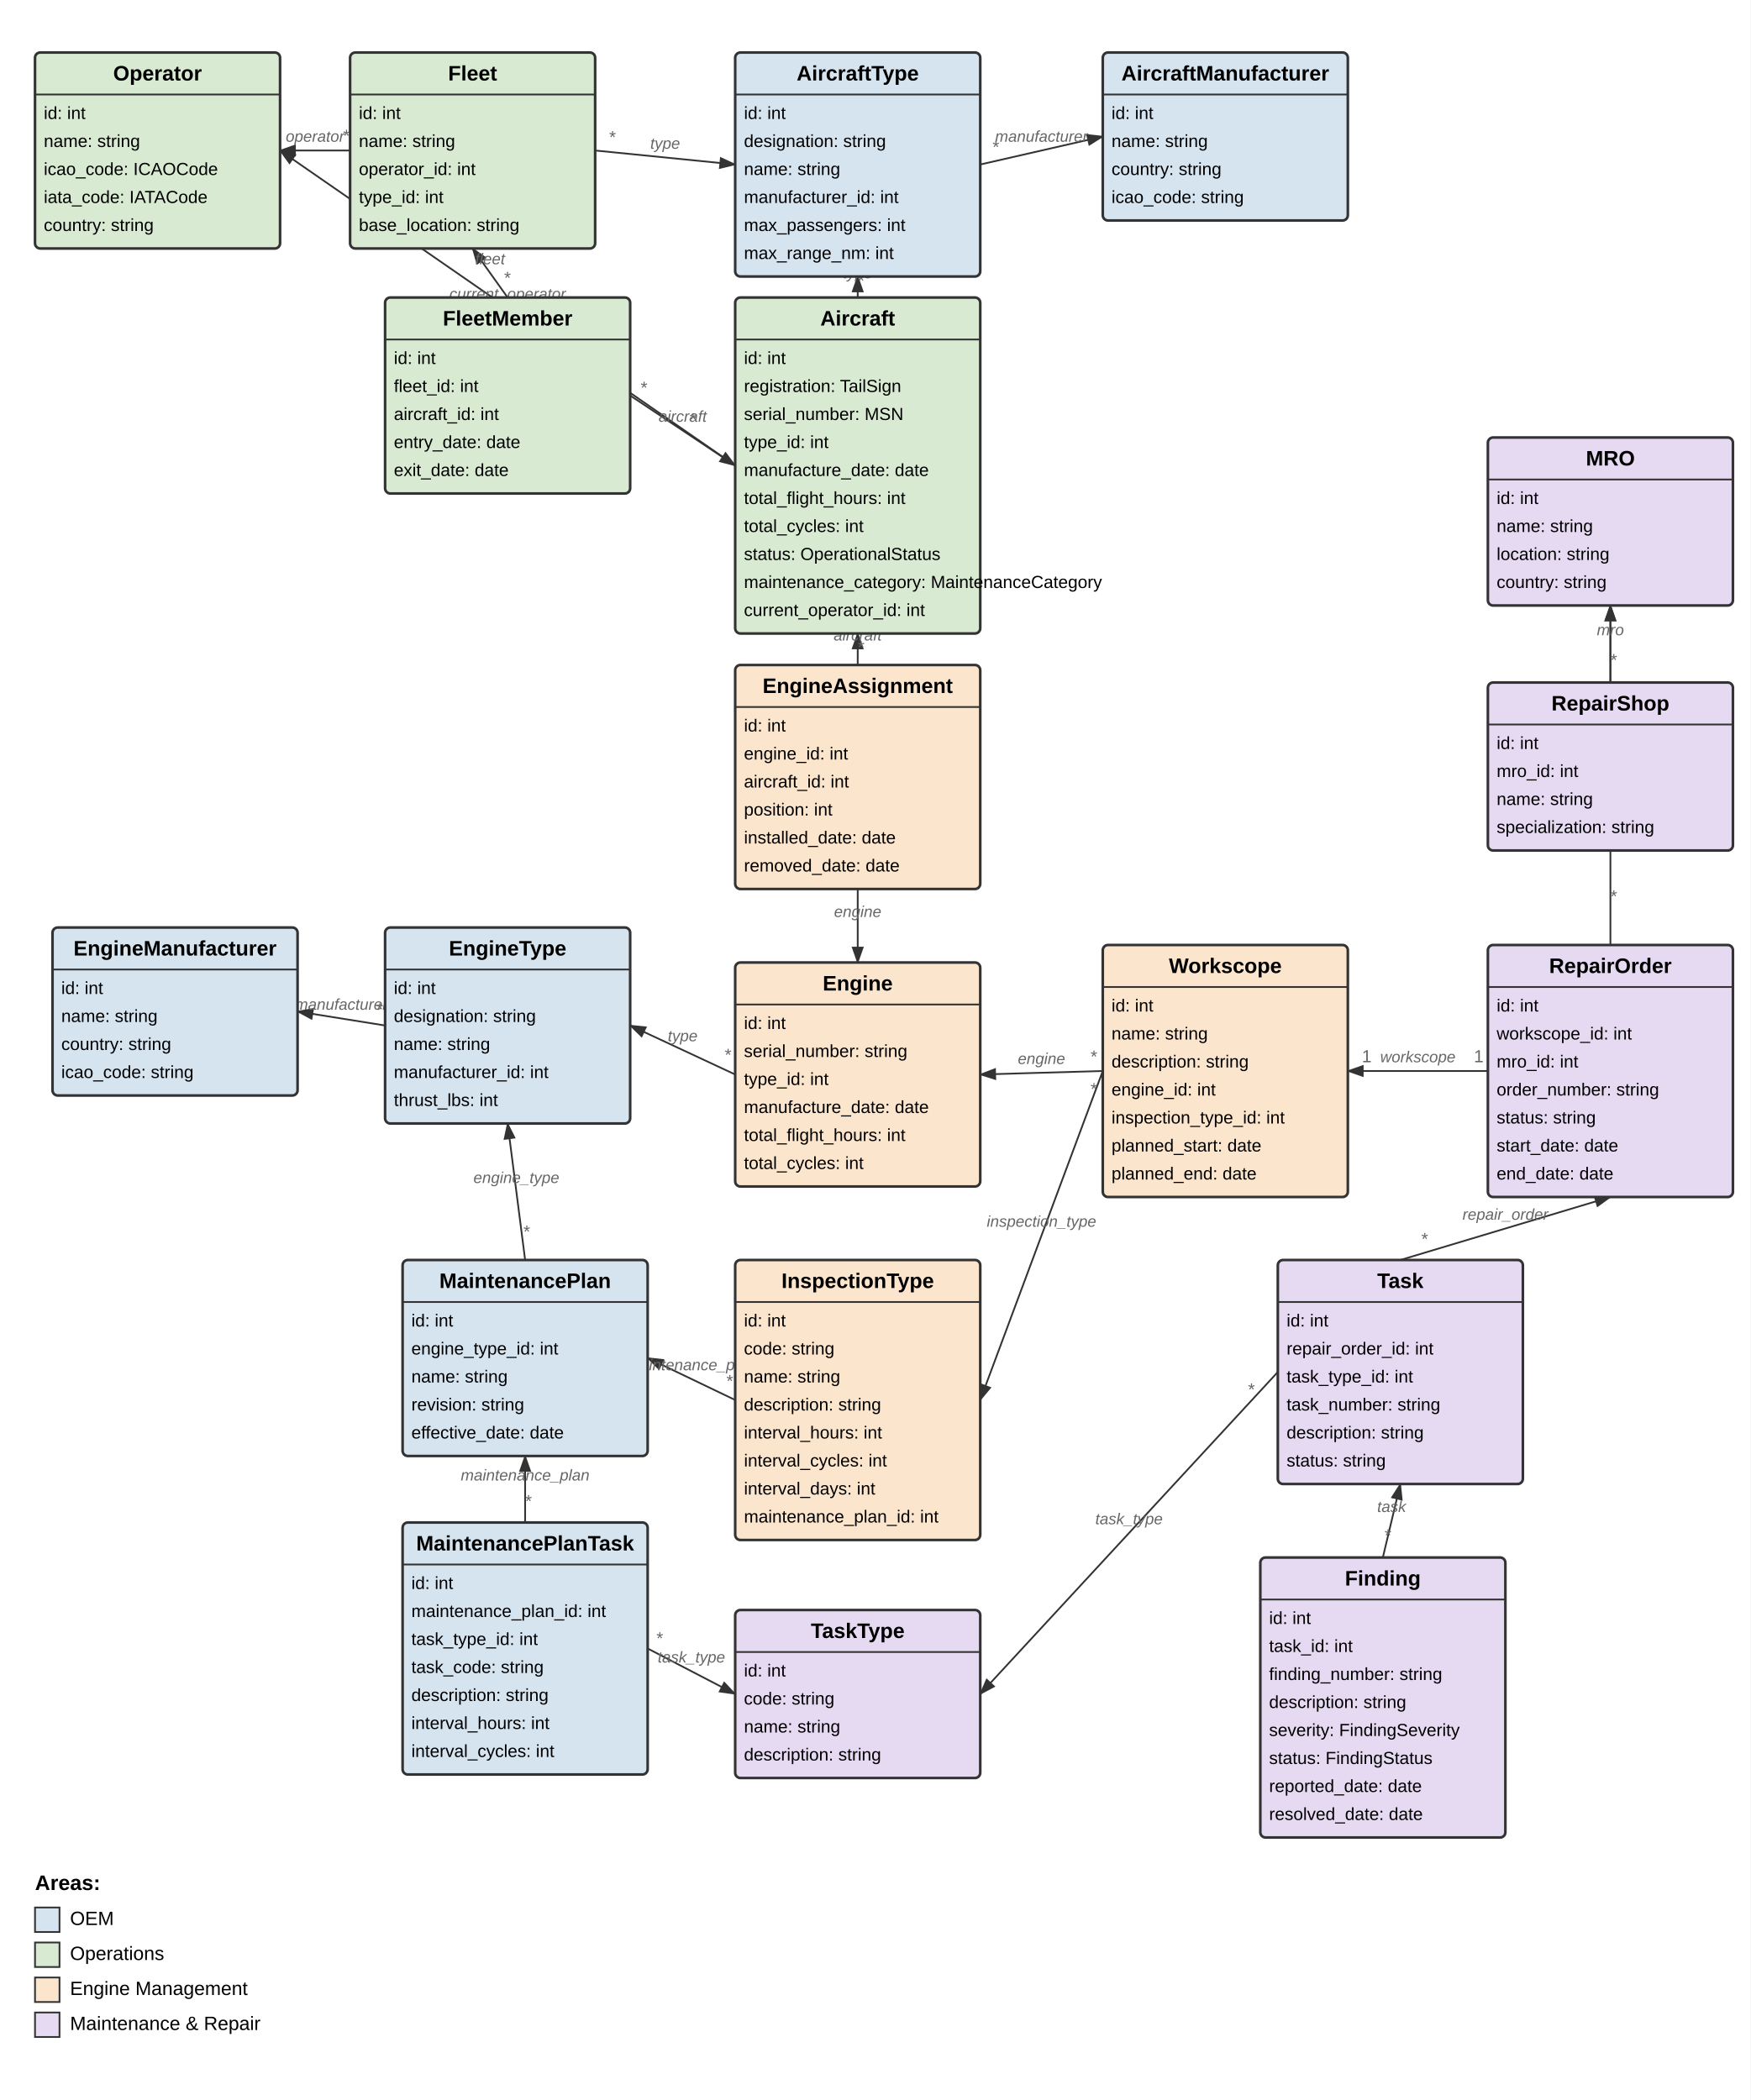
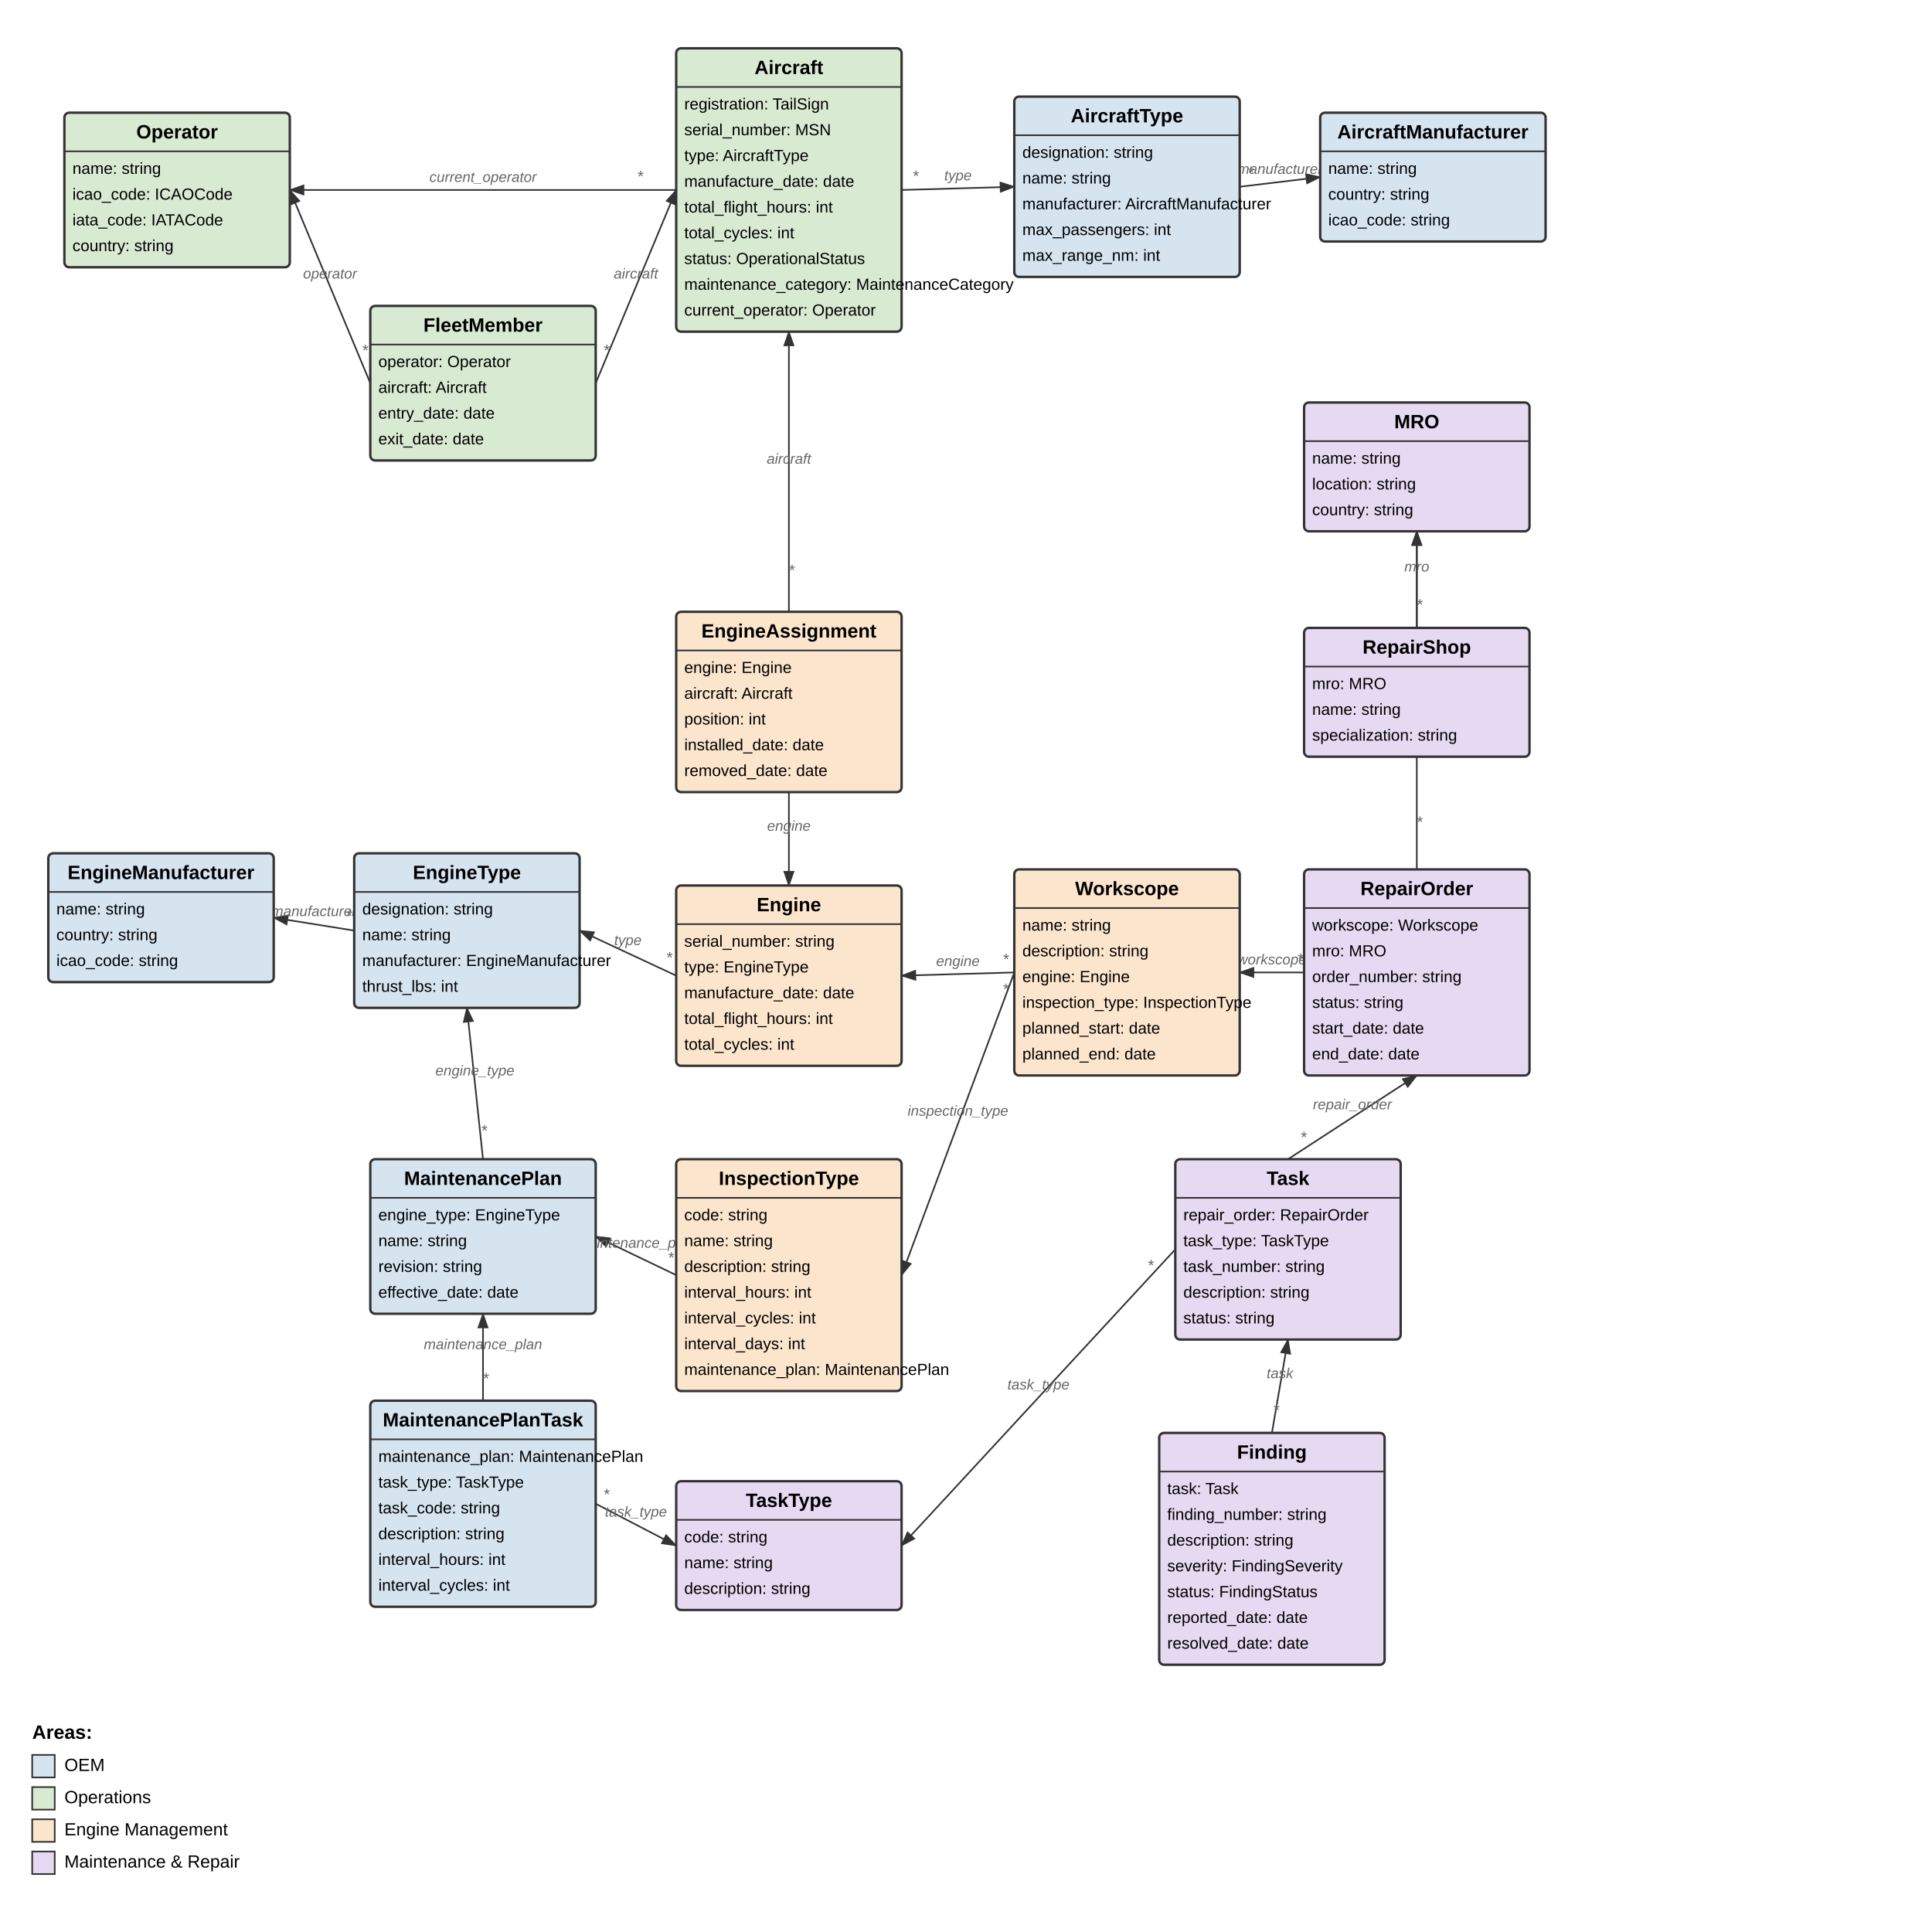
- <svg xmlns="http://www.w3.org/2000/svg" viewBox="0 0 1000 1200" width="1000" height="1200">
+ <svg xmlns="http://www.w3.org/2000/svg" viewBox="0 0 1200 1200" width="1200" height="1200">
  <defs>
    <marker id="arrowhead" markerWidth="10" markerHeight="7" refX="9" refY="3.5" orient="auto">
      <polygon points="0 0, 10 3.5, 0 7" fill="#333" />
    </marker>
  </defs>
-   <rect width="1000" height="1200" fill="white" />
-   <line x1="490" y1="170" x2="490" y2="158" stroke="#333" stroke-width="1" marker-end="url(#arrowhead)" />
-   <text x="490" y="163.8" font-family="Arial, sans-serif" font-size="10" fill="#666">*</text>
-   <text x="490" y="159" text-anchor="middle" font-family="Arial, sans-serif" font-size="9" fill="#666" font-style="italic">type</text>
-   <line x1="420" y1="266" x2="160" y2="86" stroke="#333" stroke-width="1" marker-end="url(#arrowhead)" />
-   <text x="394" y="243" font-family="Arial, sans-serif" font-size="10" fill="#666">*</text>
-   <text x="290" y="171" text-anchor="middle" font-family="Arial, sans-serif" font-size="9" fill="#666" font-style="italic">current_operator</text>
-   <line x1="560" y1="94" x2="630" y2="78" stroke="#333" stroke-width="1" marker-end="url(#arrowhead)" />
-   <text x="567" y="87.4" font-family="Arial, sans-serif" font-size="10" fill="#666">*</text>
-   <text x="595" y="81" text-anchor="middle" font-family="Arial, sans-serif" font-size="9" fill="#666" font-style="italic">manufacturer</text>
-   <line x1="420" y1="614" x2="360" y2="586" stroke="#333" stroke-width="1" marker-end="url(#arrowhead)" />
-   <text x="414" y="606.2" font-family="Arial, sans-serif" font-size="10" fill="#666">*</text>
-   <text x="390" y="595" text-anchor="middle" font-family="Arial, sans-serif" font-size="9" fill="#666" font-style="italic">type</text>
-   <line x1="490" y1="508" x2="490" y2="550" stroke="#333" stroke-width="1" marker-end="url(#arrowhead)" />
-   <text x="490" y="507.2" font-family="Arial, sans-serif" font-size="10" fill="#666">*</text>
-   <text x="490" y="524" text-anchor="middle" font-family="Arial, sans-serif" font-size="9" fill="#666" font-style="italic">engine</text>
-   <line x1="490" y1="380" x2="490" y2="362" stroke="#333" stroke-width="1" marker-end="url(#arrowhead)" />
-   <text x="490" y="373.2" font-family="Arial, sans-serif" font-size="10" fill="#666">*</text>
-   <text x="490" y="366" text-anchor="middle" font-family="Arial, sans-serif" font-size="9" fill="#666" font-style="italic">aircraft</text>
-   <line x1="220" y1="586" x2="170" y2="578" stroke="#333" stroke-width="1" marker-end="url(#arrowhead)" />
-   <text x="215" y="580.2" font-family="Arial, sans-serif" font-size="10" fill="#666">*</text>
-   <text x="195" y="577" text-anchor="middle" font-family="Arial, sans-serif" font-size="9" fill="#666" font-style="italic">manufacturer</text>
-   <line x1="790" y1="890" x2="800" y2="848" stroke="#333" stroke-width="1" marker-end="url(#arrowhead)" />
-   <text x="791" y="880.8" font-family="Arial, sans-serif" font-size="10" fill="#666">*</text>
-   <text x="795" y="864" text-anchor="middle" font-family="Arial, sans-serif" font-size="9" fill="#666" font-style="italic">task</text>
-   <line x1="200" y1="86" x2="160" y2="86" stroke="#333" stroke-width="1" marker-end="url(#arrowhead)" />
-   <text x="196" y="81" font-family="Arial, sans-serif" font-size="10" fill="#666">*</text>
-   <text x="180" y="81" text-anchor="middle" font-family="Arial, sans-serif" font-size="9" fill="#666" font-style="italic">operator</text>
-   <line x1="340" y1="86" x2="420" y2="94" stroke="#333" stroke-width="1" marker-end="url(#arrowhead)" />
-   <text x="348" y="81.8" font-family="Arial, sans-serif" font-size="10" fill="#666">*</text>
-   <text x="380" y="85" text-anchor="middle" font-family="Arial, sans-serif" font-size="9" fill="#666" font-style="italic">type</text>
-   <line x1="290" y1="170" x2="270" y2="142" stroke="#333" stroke-width="1" marker-end="url(#arrowhead)" />
-   <text x="288" y="162.2" font-family="Arial, sans-serif" font-size="10" fill="#666">*</text>
-   <text x="280" y="151" text-anchor="middle" font-family="Arial, sans-serif" font-size="9" fill="#666" font-style="italic">fleet</text>
-   <line x1="360" y1="226" x2="420" y2="266" stroke="#333" stroke-width="1" marker-end="url(#arrowhead)" />
-   <text x="366" y="225" font-family="Arial, sans-serif" font-size="10" fill="#666">*</text>
-   <text x="390" y="241" text-anchor="middle" font-family="Arial, sans-serif" font-size="9" fill="#666" font-style="italic">aircraft</text>
-   <line x1="420" y1="800" x2="370" y2="776" stroke="#333" stroke-width="1" marker-end="url(#arrowhead)" />
-   <text x="415" y="792.6" font-family="Arial, sans-serif" font-size="10" fill="#666">*</text>
-   <text x="395" y="783" text-anchor="middle" font-family="Arial, sans-serif" font-size="9" fill="#666" font-style="italic">maintenance_plan</text>
-   <line x1="300" y1="720" x2="290" y2="642" stroke="#333" stroke-width="1" marker-end="url(#arrowhead)" />
-   <text x="299" y="707.2" font-family="Arial, sans-serif" font-size="10" fill="#666">*</text>
-   <text x="295" y="676" text-anchor="middle" font-family="Arial, sans-serif" font-size="9" fill="#666" font-style="italic">engine_type</text>
-   <line x1="300" y1="870" x2="300" y2="832" stroke="#333" stroke-width="1" marker-end="url(#arrowhead)" />
-   <text x="300" y="861.2" font-family="Arial, sans-serif" font-size="10" fill="#666">*</text>
-   <text x="300" y="846" text-anchor="middle" font-family="Arial, sans-serif" font-size="9" fill="#666" font-style="italic">maintenance_plan</text>
-   <line x1="370" y1="942" x2="420" y2="968" stroke="#333" stroke-width="1" marker-end="url(#arrowhead)" />
-   <text x="375" y="939.6" font-family="Arial, sans-serif" font-size="10" fill="#666">*</text>
-   <text x="395" y="950" text-anchor="middle" font-family="Arial, sans-serif" font-size="9" fill="#666" font-style="italic">task_type</text>
-   <line x1="850" y1="612" x2="770" y2="612" stroke="#333" stroke-width="1" marker-end="url(#arrowhead)" />
-   <text x="842" y="607" font-family="Arial, sans-serif" font-size="10" fill="#666">1</text>
-   <text x="810" y="607" text-anchor="middle" font-family="Arial, sans-serif" font-size="9" fill="#666" font-style="italic">workscope</text>
-   <text x="778" y="607" font-family="Arial, sans-serif" font-size="10" fill="#666">1</text>
-   <line x1="920" y1="540" x2="920" y2="346" stroke="#333" stroke-width="1" marker-end="url(#arrowhead)" />
-   <text x="920" y="515.6" font-family="Arial, sans-serif" font-size="10" fill="#666">*</text>
-   <text x="920" y="438" text-anchor="middle" font-family="Arial, sans-serif" font-size="9" fill="#666" font-style="italic">mro</text>
-   <line x1="920" y1="390" x2="920" y2="346" stroke="#333" stroke-width="1" marker-end="url(#arrowhead)" />
-   <text x="920" y="380.6" font-family="Arial, sans-serif" font-size="10" fill="#666">*</text>
-   <text x="920" y="363" text-anchor="middle" font-family="Arial, sans-serif" font-size="9" fill="#666" font-style="italic">mro</text>
-   <line x1="800" y1="720" x2="920" y2="684" stroke="#333" stroke-width="1" marker-end="url(#arrowhead)" />
-   <text x="812" y="711.4" font-family="Arial, sans-serif" font-size="10" fill="#666">*</text>
-   <text x="860" y="697" text-anchor="middle" font-family="Arial, sans-serif" font-size="9" fill="#666" font-style="italic">repair_order</text>
-   <line x1="730" y1="784" x2="560" y2="968" stroke="#333" stroke-width="1" marker-end="url(#arrowhead)" />
-   <text x="713" y="797.4" font-family="Arial, sans-serif" font-size="10" fill="#666">*</text>
-   <text x="645" y="871" text-anchor="middle" font-family="Arial, sans-serif" font-size="9" fill="#666" font-style="italic">task_type</text>
-   <line x1="630" y1="612" x2="560" y2="614" stroke="#333" stroke-width="1" marker-end="url(#arrowhead)" />
-   <text x="623" y="607.2" font-family="Arial, sans-serif" font-size="10" fill="#666">*</text>
-   <text x="595" y="608" text-anchor="middle" font-family="Arial, sans-serif" font-size="9" fill="#666" font-style="italic">engine</text>
-   <line x1="630" y1="612" x2="560" y2="800" stroke="#333" stroke-width="1" marker-end="url(#arrowhead)" />
-   <text x="623" y="625.8" font-family="Arial, sans-serif" font-size="10" fill="#666">*</text>
-   <text x="595" y="701" text-anchor="middle" font-family="Arial, sans-serif" font-size="9" fill="#666" font-style="italic">inspection_type</text>
-   <rect x="420" y="170" width="140" height="192" fill="#D9EAD3" stroke="#333" stroke-width="1.5" rx="3" />
-   <text x="490" y="186" text-anchor="middle" font-family="Arial, sans-serif" font-size="12" font-weight="bold">Aircraft</text>
-   <line x1="420" y1="194" x2="560" y2="194" stroke="#333" stroke-width="1" />
-   <text x="425" y="208" font-family="Arial, sans-serif" font-size="10">id: int</text>
-   <text x="425" y="224" font-family="Arial, sans-serif" font-size="10">registration: TailSign</text>
-   <text x="425" y="240" font-family="Arial, sans-serif" font-size="10">serial_number: MSN</text>
-   <text x="425" y="256" font-family="Arial, sans-serif" font-size="10">type_id: int</text>
-   <text x="425" y="272" font-family="Arial, sans-serif" font-size="10">manufacture_date: date</text>
-   <text x="425" y="288" font-family="Arial, sans-serif" font-size="10">total_flight_hours: int</text>
-   <text x="425" y="304" font-family="Arial, sans-serif" font-size="10">total_cycles: int</text>
-   <text x="425" y="320" font-family="Arial, sans-serif" font-size="10">status: OperationalStatus</text>
-   <text x="425" y="336" font-family="Arial, sans-serif" font-size="10">maintenance_category: MaintenanceCategory</text>
-   <text x="425" y="352" font-family="Arial, sans-serif" font-size="10">current_operator_id: int</text>
-   <rect x="630" y="30" width="140" height="96" fill="#D6E4F0" stroke="#333" stroke-width="1.5" rx="3" />
-   <text x="700" y="46" text-anchor="middle" font-family="Arial, sans-serif" font-size="12" font-weight="bold">AircraftManufacturer</text>
-   <line x1="630" y1="54" x2="770" y2="54" stroke="#333" stroke-width="1" />
-   <text x="635" y="68" font-family="Arial, sans-serif" font-size="10">id: int</text>
-   <text x="635" y="84" font-family="Arial, sans-serif" font-size="10">name: string</text>
-   <text x="635" y="100" font-family="Arial, sans-serif" font-size="10">country: string</text>
-   <text x="635" y="116" font-family="Arial, sans-serif" font-size="10">icao_code: string</text>
-   <rect x="420" y="30" width="140" height="128" fill="#D6E4F0" stroke="#333" stroke-width="1.5" rx="3" />
-   <text x="490" y="46" text-anchor="middle" font-family="Arial, sans-serif" font-size="12" font-weight="bold">AircraftType</text>
+   <rect width="1200" height="1200" fill="white" />
+   <line x1="560" y1="118" x2="630" y2="116" stroke="#333" stroke-width="1" marker-end="url(#arrowhead)" />
+   <text x="567" y="112.8" font-family="Arial, sans-serif" font-size="10" fill="#666">*</text>
+   <text x="595" y="112" text-anchor="middle" font-family="Arial, sans-serif" font-size="9" fill="#666" font-style="italic">type</text>
+   <line x1="420" y1="118" x2="180" y2="118" stroke="#333" stroke-width="1" marker-end="url(#arrowhead)" />
+   <text x="396" y="113" font-family="Arial, sans-serif" font-size="10" fill="#666">*</text>
+   <text x="300" y="113" text-anchor="middle" font-family="Arial, sans-serif" font-size="9" fill="#666" font-style="italic">current_operator</text>
+   <line x1="770" y1="116" x2="820" y2="110" stroke="#333" stroke-width="1" marker-end="url(#arrowhead)" />
+   <text x="775" y="110.4" font-family="Arial, sans-serif" font-size="10" fill="#666">*</text>
+   <text x="795" y="108" text-anchor="middle" font-family="Arial, sans-serif" font-size="9" fill="#666" font-style="italic">manufacturer</text>
+   <line x1="420" y1="606" x2="360" y2="578" stroke="#333" stroke-width="1" marker-end="url(#arrowhead)" />
+   <text x="414" y="598.2" font-family="Arial, sans-serif" font-size="10" fill="#666">*</text>
+   <text x="390" y="587" text-anchor="middle" font-family="Arial, sans-serif" font-size="9" fill="#666" font-style="italic">type</text>
+   <line x1="490" y1="492" x2="490" y2="550" stroke="#333" stroke-width="1" marker-end="url(#arrowhead)" />
+   <text x="490" y="492.8" font-family="Arial, sans-serif" font-size="10" fill="#666">*</text>
+   <text x="490" y="516" text-anchor="middle" font-family="Arial, sans-serif" font-size="9" fill="#666" font-style="italic">engine</text>
+   <line x1="490" y1="380" x2="490" y2="206" stroke="#333" stroke-width="1" marker-end="url(#arrowhead)" />
+   <text x="490" y="357.6" font-family="Arial, sans-serif" font-size="10" fill="#666">*</text>
+   <text x="490" y="288" text-anchor="middle" font-family="Arial, sans-serif" font-size="9" fill="#666" font-style="italic">aircraft</text>
+   <line x1="220" y1="578" x2="170" y2="570" stroke="#333" stroke-width="1" marker-end="url(#arrowhead)" />
+   <text x="215" y="572.2" font-family="Arial, sans-serif" font-size="10" fill="#666">*</text>
+   <text x="195" y="569" text-anchor="middle" font-family="Arial, sans-serif" font-size="9" fill="#666" font-style="italic">manufacturer</text>
+   <line x1="790" y1="890" x2="800" y2="832" stroke="#333" stroke-width="1" marker-end="url(#arrowhead)" />
+   <text x="791" y="879.2" font-family="Arial, sans-serif" font-size="10" fill="#666">*</text>
+   <text x="795" y="856" text-anchor="middle" font-family="Arial, sans-serif" font-size="9" fill="#666" font-style="italic">task</text>
+   <line x1="230" y1="238" x2="180" y2="118" stroke="#333" stroke-width="1" marker-end="url(#arrowhead)" />
+   <text x="225" y="221" font-family="Arial, sans-serif" font-size="10" fill="#666">*</text>
+   <text x="205" y="173" text-anchor="middle" font-family="Arial, sans-serif" font-size="9" fill="#666" font-style="italic">operator</text>
+   <line x1="370" y1="238" x2="420" y2="118" stroke="#333" stroke-width="1" marker-end="url(#arrowhead)" />
+   <text x="375" y="221" font-family="Arial, sans-serif" font-size="10" fill="#666">*</text>
+   <text x="395" y="173" text-anchor="middle" font-family="Arial, sans-serif" font-size="9" fill="#666" font-style="italic">aircraft</text>
+   <line x1="420" y1="792" x2="370" y2="768" stroke="#333" stroke-width="1" marker-end="url(#arrowhead)" />
+   <text x="415" y="784.6" font-family="Arial, sans-serif" font-size="10" fill="#666">*</text>
+   <text x="395" y="775" text-anchor="middle" font-family="Arial, sans-serif" font-size="9" fill="#666" font-style="italic">maintenance_plan</text>
+   <line x1="300" y1="720" x2="290" y2="626" stroke="#333" stroke-width="1" marker-end="url(#arrowhead)" />
+   <text x="299" y="705.6" font-family="Arial, sans-serif" font-size="10" fill="#666">*</text>
+   <text x="295" y="668" text-anchor="middle" font-family="Arial, sans-serif" font-size="9" fill="#666" font-style="italic">engine_type</text>
+   <line x1="300" y1="870" x2="300" y2="816" stroke="#333" stroke-width="1" marker-end="url(#arrowhead)" />
+   <text x="300" y="859.6" font-family="Arial, sans-serif" font-size="10" fill="#666">*</text>
+   <text x="300" y="838" text-anchor="middle" font-family="Arial, sans-serif" font-size="9" fill="#666" font-style="italic">maintenance_plan</text>
+   <line x1="370" y1="934" x2="420" y2="960" stroke="#333" stroke-width="1" marker-end="url(#arrowhead)" />
+   <text x="375" y="931.6" font-family="Arial, sans-serif" font-size="10" fill="#666">*</text>
+   <text x="395" y="942" text-anchor="middle" font-family="Arial, sans-serif" font-size="9" fill="#666" font-style="italic">task_type</text>
+   <line x1="810" y1="604" x2="770" y2="604" stroke="#333" stroke-width="1" marker-end="url(#arrowhead)" />
+   <text x="806" y="599" font-family="Arial, sans-serif" font-size="10" fill="#666">*</text>
+   <text x="790" y="599" text-anchor="middle" font-family="Arial, sans-serif" font-size="9" fill="#666" font-style="italic">workscope</text>
+   <line x1="880" y1="540" x2="880" y2="330" stroke="#333" stroke-width="1" marker-end="url(#arrowhead)" />
+   <text x="880" y="514" font-family="Arial, sans-serif" font-size="10" fill="#666">*</text>
+   <text x="880" y="430" text-anchor="middle" font-family="Arial, sans-serif" font-size="9" fill="#666" font-style="italic">mro</text>
+   <line x1="880" y1="390" x2="880" y2="330" stroke="#333" stroke-width="1" marker-end="url(#arrowhead)" />
+   <text x="880" y="379" font-family="Arial, sans-serif" font-size="10" fill="#666">*</text>
+   <text x="880" y="355" text-anchor="middle" font-family="Arial, sans-serif" font-size="9" fill="#666" font-style="italic">mro</text>
+   <line x1="800" y1="720" x2="880" y2="668" stroke="#333" stroke-width="1" marker-end="url(#arrowhead)" />
+   <text x="808" y="709.8" font-family="Arial, sans-serif" font-size="10" fill="#666">*</text>
+   <text x="840" y="689" text-anchor="middle" font-family="Arial, sans-serif" font-size="9" fill="#666" font-style="italic">repair_order</text>
+   <line x1="730" y1="776" x2="560" y2="960" stroke="#333" stroke-width="1" marker-end="url(#arrowhead)" />
+   <text x="713" y="789.4" font-family="Arial, sans-serif" font-size="10" fill="#666">*</text>
+   <text x="645" y="863" text-anchor="middle" font-family="Arial, sans-serif" font-size="9" fill="#666" font-style="italic">task_type</text>
+   <line x1="630" y1="604" x2="560" y2="606" stroke="#333" stroke-width="1" marker-end="url(#arrowhead)" />
+   <text x="623" y="599.2" font-family="Arial, sans-serif" font-size="10" fill="#666">*</text>
+   <text x="595" y="600" text-anchor="middle" font-family="Arial, sans-serif" font-size="9" fill="#666" font-style="italic">engine</text>
+   <line x1="630" y1="604" x2="560" y2="792" stroke="#333" stroke-width="1" marker-end="url(#arrowhead)" />
+   <text x="623" y="617.8" font-family="Arial, sans-serif" font-size="10" fill="#666">*</text>
+   <text x="595" y="693" text-anchor="middle" font-family="Arial, sans-serif" font-size="9" fill="#666" font-style="italic">inspection_type</text>
+   <rect x="420" y="30" width="140" height="176" fill="#D9EAD3" stroke="#333" stroke-width="1.5" rx="3" />
+   <text x="490" y="46" text-anchor="middle" font-family="Arial, sans-serif" font-size="12" font-weight="bold">Aircraft</text>
  <line x1="420" y1="54" x2="560" y2="54" stroke="#333" stroke-width="1" />
-   <text x="425" y="68" font-family="Arial, sans-serif" font-size="10">id: int</text>
-   <text x="425" y="84" font-family="Arial, sans-serif" font-size="10">designation: string</text>
-   <text x="425" y="100" font-family="Arial, sans-serif" font-size="10">name: string</text>
-   <text x="425" y="116" font-family="Arial, sans-serif" font-size="10">manufacturer_id: int</text>
-   <text x="425" y="132" font-family="Arial, sans-serif" font-size="10">max_passengers: int</text>
-   <text x="425" y="148" font-family="Arial, sans-serif" font-size="10">max_range_nm: int</text>
-   <rect x="420" y="550" width="140" height="128" fill="#FCE5CD" stroke="#333" stroke-width="1.5" rx="3" />
+   <text x="425" y="68" font-family="Arial, sans-serif" font-size="10">registration: TailSign</text>
+   <text x="425" y="84" font-family="Arial, sans-serif" font-size="10">serial_number: MSN</text>
+   <text x="425" y="100" font-family="Arial, sans-serif" font-size="10">type: AircraftType</text>
+   <text x="425" y="116" font-family="Arial, sans-serif" font-size="10">manufacture_date: date</text>
+   <text x="425" y="132" font-family="Arial, sans-serif" font-size="10">total_flight_hours: int</text>
+   <text x="425" y="148" font-family="Arial, sans-serif" font-size="10">total_cycles: int</text>
+   <text x="425" y="164" font-family="Arial, sans-serif" font-size="10">status: OperationalStatus</text>
+   <text x="425" y="180" font-family="Arial, sans-serif" font-size="10">maintenance_category: MaintenanceCategory</text>
+   <text x="425" y="196" font-family="Arial, sans-serif" font-size="10">current_operator: Operator</text>
+   <rect x="820" y="70" width="140" height="80" fill="#D6E4F0" stroke="#333" stroke-width="1.5" rx="3" />
+   <text x="890" y="86" text-anchor="middle" font-family="Arial, sans-serif" font-size="12" font-weight="bold">AircraftManufacturer</text>
+   <line x1="820" y1="94" x2="960" y2="94" stroke="#333" stroke-width="1" />
+   <text x="825" y="108" font-family="Arial, sans-serif" font-size="10">name: string</text>
+   <text x="825" y="124" font-family="Arial, sans-serif" font-size="10">country: string</text>
+   <text x="825" y="140" font-family="Arial, sans-serif" font-size="10">icao_code: string</text>
+   <rect x="630" y="60" width="140" height="112" fill="#D6E4F0" stroke="#333" stroke-width="1.5" rx="3" />
+   <text x="700" y="76" text-anchor="middle" font-family="Arial, sans-serif" font-size="12" font-weight="bold">AircraftType</text>
+   <line x1="630" y1="84" x2="770" y2="84" stroke="#333" stroke-width="1" />
+   <text x="635" y="98" font-family="Arial, sans-serif" font-size="10">designation: string</text>
+   <text x="635" y="114" font-family="Arial, sans-serif" font-size="10">name: string</text>
+   <text x="635" y="130" font-family="Arial, sans-serif" font-size="10">manufacturer: AircraftManufacturer</text>
+   <text x="635" y="146" font-family="Arial, sans-serif" font-size="10">max_passengers: int</text>
+   <text x="635" y="162" font-family="Arial, sans-serif" font-size="10">max_range_nm: int</text>
+   <rect x="420" y="550" width="140" height="112" fill="#FCE5CD" stroke="#333" stroke-width="1.5" rx="3" />
  <text x="490" y="566" text-anchor="middle" font-family="Arial, sans-serif" font-size="12" font-weight="bold">Engine</text>
  <line x1="420" y1="574" x2="560" y2="574" stroke="#333" stroke-width="1" />
-   <text x="425" y="588" font-family="Arial, sans-serif" font-size="10">id: int</text>
-   <text x="425" y="604" font-family="Arial, sans-serif" font-size="10">serial_number: string</text>
-   <text x="425" y="620" font-family="Arial, sans-serif" font-size="10">type_id: int</text>
-   <text x="425" y="636" font-family="Arial, sans-serif" font-size="10">manufacture_date: date</text>
-   <text x="425" y="652" font-family="Arial, sans-serif" font-size="10">total_flight_hours: int</text>
-   <text x="425" y="668" font-family="Arial, sans-serif" font-size="10">total_cycles: int</text>
-   <rect x="420" y="380" width="140" height="128" fill="#FCE5CD" stroke="#333" stroke-width="1.5" rx="3" />
+   <text x="425" y="588" font-family="Arial, sans-serif" font-size="10">serial_number: string</text>
+   <text x="425" y="604" font-family="Arial, sans-serif" font-size="10">type: EngineType</text>
+   <text x="425" y="620" font-family="Arial, sans-serif" font-size="10">manufacture_date: date</text>
+   <text x="425" y="636" font-family="Arial, sans-serif" font-size="10">total_flight_hours: int</text>
+   <text x="425" y="652" font-family="Arial, sans-serif" font-size="10">total_cycles: int</text>
+   <rect x="420" y="380" width="140" height="112" fill="#FCE5CD" stroke="#333" stroke-width="1.5" rx="3" />
  <text x="490" y="396" text-anchor="middle" font-family="Arial, sans-serif" font-size="12" font-weight="bold">EngineAssignment</text>
  <line x1="420" y1="404" x2="560" y2="404" stroke="#333" stroke-width="1" />
-   <text x="425" y="418" font-family="Arial, sans-serif" font-size="10">id: int</text>
-   <text x="425" y="434" font-family="Arial, sans-serif" font-size="10">engine_id: int</text>
-   <text x="425" y="450" font-family="Arial, sans-serif" font-size="10">aircraft_id: int</text>
-   <text x="425" y="466" font-family="Arial, sans-serif" font-size="10">position: int</text>
-   <text x="425" y="482" font-family="Arial, sans-serif" font-size="10">installed_date: date</text>
-   <text x="425" y="498" font-family="Arial, sans-serif" font-size="10">removed_date: date</text>
-   <rect x="30" y="530" width="140" height="96" fill="#D6E4F0" stroke="#333" stroke-width="1.5" rx="3" />
+   <text x="425" y="418" font-family="Arial, sans-serif" font-size="10">engine: Engine</text>
+   <text x="425" y="434" font-family="Arial, sans-serif" font-size="10">aircraft: Aircraft</text>
+   <text x="425" y="450" font-family="Arial, sans-serif" font-size="10">position: int</text>
+   <text x="425" y="466" font-family="Arial, sans-serif" font-size="10">installed_date: date</text>
+   <text x="425" y="482" font-family="Arial, sans-serif" font-size="10">removed_date: date</text>
+   <rect x="30" y="530" width="140" height="80" fill="#D6E4F0" stroke="#333" stroke-width="1.5" rx="3" />
  <text x="100" y="546" text-anchor="middle" font-family="Arial, sans-serif" font-size="12" font-weight="bold">EngineManufacturer</text>
  <line x1="30" y1="554" x2="170" y2="554" stroke="#333" stroke-width="1" />
-   <text x="35" y="568" font-family="Arial, sans-serif" font-size="10">id: int</text>
-   <text x="35" y="584" font-family="Arial, sans-serif" font-size="10">name: string</text>
-   <text x="35" y="600" font-family="Arial, sans-serif" font-size="10">country: string</text>
-   <text x="35" y="616" font-family="Arial, sans-serif" font-size="10">icao_code: string</text>
-   <rect x="220" y="530" width="140" height="112" fill="#D6E4F0" stroke="#333" stroke-width="1.5" rx="3" />
+   <text x="35" y="568" font-family="Arial, sans-serif" font-size="10">name: string</text>
+   <text x="35" y="584" font-family="Arial, sans-serif" font-size="10">country: string</text>
+   <text x="35" y="600" font-family="Arial, sans-serif" font-size="10">icao_code: string</text>
+   <rect x="220" y="530" width="140" height="96" fill="#D6E4F0" stroke="#333" stroke-width="1.5" rx="3" />
  <text x="290" y="546" text-anchor="middle" font-family="Arial, sans-serif" font-size="12" font-weight="bold">EngineType</text>
  <line x1="220" y1="554" x2="360" y2="554" stroke="#333" stroke-width="1" />
-   <text x="225" y="568" font-family="Arial, sans-serif" font-size="10">id: int</text>
-   <text x="225" y="584" font-family="Arial, sans-serif" font-size="10">designation: string</text>
-   <text x="225" y="600" font-family="Arial, sans-serif" font-size="10">name: string</text>
-   <text x="225" y="616" font-family="Arial, sans-serif" font-size="10">manufacturer_id: int</text>
-   <text x="225" y="632" font-family="Arial, sans-serif" font-size="10">thrust_lbs: int</text>
-   <rect x="720" y="890" width="140" height="160" fill="#E6D9F2" stroke="#333" stroke-width="1.5" rx="3" />
+   <text x="225" y="568" font-family="Arial, sans-serif" font-size="10">designation: string</text>
+   <text x="225" y="584" font-family="Arial, sans-serif" font-size="10">name: string</text>
+   <text x="225" y="600" font-family="Arial, sans-serif" font-size="10">manufacturer: EngineManufacturer</text>
+   <text x="225" y="616" font-family="Arial, sans-serif" font-size="10">thrust_lbs: int</text>
+   <rect x="720" y="890" width="140" height="144" fill="#E6D9F2" stroke="#333" stroke-width="1.5" rx="3" />
  <text x="790" y="906" text-anchor="middle" font-family="Arial, sans-serif" font-size="12" font-weight="bold">Finding</text>
  <line x1="720" y1="914" x2="860" y2="914" stroke="#333" stroke-width="1" />
-   <text x="725" y="928" font-family="Arial, sans-serif" font-size="10">id: int</text>
-   <text x="725" y="944" font-family="Arial, sans-serif" font-size="10">task_id: int</text>
-   <text x="725" y="960" font-family="Arial, sans-serif" font-size="10">finding_number: string</text>
-   <text x="725" y="976" font-family="Arial, sans-serif" font-size="10">description: string</text>
-   <text x="725" y="992" font-family="Arial, sans-serif" font-size="10">severity: FindingSeverity</text>
-   <text x="725" y="1008" font-family="Arial, sans-serif" font-size="10">status: FindingStatus</text>
-   <text x="725" y="1024" font-family="Arial, sans-serif" font-size="10">reported_date: date</text>
-   <text x="725" y="1040" font-family="Arial, sans-serif" font-size="10">resolved_date: date</text>
-   <rect x="200" y="30" width="140" height="112" fill="#D9EAD3" stroke="#333" stroke-width="1.5" rx="3" />
-   <text x="270" y="46" text-anchor="middle" font-family="Arial, sans-serif" font-size="12" font-weight="bold">Fleet</text>
-   <line x1="200" y1="54" x2="340" y2="54" stroke="#333" stroke-width="1" />
-   <text x="205" y="68" font-family="Arial, sans-serif" font-size="10">id: int</text>
-   <text x="205" y="84" font-family="Arial, sans-serif" font-size="10">name: string</text>
-   <text x="205" y="100" font-family="Arial, sans-serif" font-size="10">operator_id: int</text>
-   <text x="205" y="116" font-family="Arial, sans-serif" font-size="10">type_id: int</text>
-   <text x="205" y="132" font-family="Arial, sans-serif" font-size="10">base_location: string</text>
-   <rect x="220" y="170" width="140" height="112" fill="#D9EAD3" stroke="#333" stroke-width="1.5" rx="3" />
-   <text x="290" y="186" text-anchor="middle" font-family="Arial, sans-serif" font-size="12" font-weight="bold">FleetMember</text>
-   <line x1="220" y1="194" x2="360" y2="194" stroke="#333" stroke-width="1" />
-   <text x="225" y="208" font-family="Arial, sans-serif" font-size="10">id: int</text>
-   <text x="225" y="224" font-family="Arial, sans-serif" font-size="10">fleet_id: int</text>
-   <text x="225" y="240" font-family="Arial, sans-serif" font-size="10">aircraft_id: int</text>
-   <text x="225" y="256" font-family="Arial, sans-serif" font-size="10">entry_date: date</text>
-   <text x="225" y="272" font-family="Arial, sans-serif" font-size="10">exit_date: date</text>
-   <rect x="420" y="720" width="140" height="160" fill="#FCE5CD" stroke="#333" stroke-width="1.5" rx="3" />
+   <text x="725" y="928" font-family="Arial, sans-serif" font-size="10">task: Task</text>
+   <text x="725" y="944" font-family="Arial, sans-serif" font-size="10">finding_number: string</text>
+   <text x="725" y="960" font-family="Arial, sans-serif" font-size="10">description: string</text>
+   <text x="725" y="976" font-family="Arial, sans-serif" font-size="10">severity: FindingSeverity</text>
+   <text x="725" y="992" font-family="Arial, sans-serif" font-size="10">status: FindingStatus</text>
+   <text x="725" y="1008" font-family="Arial, sans-serif" font-size="10">reported_date: date</text>
+   <text x="725" y="1024" font-family="Arial, sans-serif" font-size="10">resolved_date: date</text>
+   <rect x="230" y="190" width="140" height="96" fill="#D9EAD3" stroke="#333" stroke-width="1.5" rx="3" />
+   <text x="300" y="206" text-anchor="middle" font-family="Arial, sans-serif" font-size="12" font-weight="bold">FleetMember</text>
+   <line x1="230" y1="214" x2="370" y2="214" stroke="#333" stroke-width="1" />
+   <text x="235" y="228" font-family="Arial, sans-serif" font-size="10">operator: Operator</text>
+   <text x="235" y="244" font-family="Arial, sans-serif" font-size="10">aircraft: Aircraft</text>
+   <text x="235" y="260" font-family="Arial, sans-serif" font-size="10">entry_date: date</text>
+   <text x="235" y="276" font-family="Arial, sans-serif" font-size="10">exit_date: date</text>
+   <rect x="420" y="720" width="140" height="144" fill="#FCE5CD" stroke="#333" stroke-width="1.5" rx="3" />
  <text x="490" y="736" text-anchor="middle" font-family="Arial, sans-serif" font-size="12" font-weight="bold">InspectionType</text>
  <line x1="420" y1="744" x2="560" y2="744" stroke="#333" stroke-width="1" />
-   <text x="425" y="758" font-family="Arial, sans-serif" font-size="10">id: int</text>
-   <text x="425" y="774" font-family="Arial, sans-serif" font-size="10">code: string</text>
-   <text x="425" y="790" font-family="Arial, sans-serif" font-size="10">name: string</text>
-   <text x="425" y="806" font-family="Arial, sans-serif" font-size="10">description: string</text>
-   <text x="425" y="822" font-family="Arial, sans-serif" font-size="10">interval_hours: int</text>
-   <text x="425" y="838" font-family="Arial, sans-serif" font-size="10">interval_cycles: int</text>
-   <text x="425" y="854" font-family="Arial, sans-serif" font-size="10">interval_days: int</text>
-   <text x="425" y="870" font-family="Arial, sans-serif" font-size="10">maintenance_plan_id: int</text>
-   <rect x="850" y="250" width="140" height="96" fill="#E6D9F2" stroke="#333" stroke-width="1.5" rx="3" />
-   <text x="920" y="266" text-anchor="middle" font-family="Arial, sans-serif" font-size="12" font-weight="bold">MRO</text>
-   <line x1="850" y1="274" x2="990" y2="274" stroke="#333" stroke-width="1" />
-   <text x="855" y="288" font-family="Arial, sans-serif" font-size="10">id: int</text>
-   <text x="855" y="304" font-family="Arial, sans-serif" font-size="10">name: string</text>
-   <text x="855" y="320" font-family="Arial, sans-serif" font-size="10">location: string</text>
-   <text x="855" y="336" font-family="Arial, sans-serif" font-size="10">country: string</text>
-   <rect x="230" y="720" width="140" height="112" fill="#D6E4F0" stroke="#333" stroke-width="1.5" rx="3" />
+   <text x="425" y="758" font-family="Arial, sans-serif" font-size="10">code: string</text>
+   <text x="425" y="774" font-family="Arial, sans-serif" font-size="10">name: string</text>
+   <text x="425" y="790" font-family="Arial, sans-serif" font-size="10">description: string</text>
+   <text x="425" y="806" font-family="Arial, sans-serif" font-size="10">interval_hours: int</text>
+   <text x="425" y="822" font-family="Arial, sans-serif" font-size="10">interval_cycles: int</text>
+   <text x="425" y="838" font-family="Arial, sans-serif" font-size="10">interval_days: int</text>
+   <text x="425" y="854" font-family="Arial, sans-serif" font-size="10">maintenance_plan: MaintenancePlan</text>
+   <rect x="810" y="250" width="140" height="80" fill="#E6D9F2" stroke="#333" stroke-width="1.5" rx="3" />
+   <text x="880" y="266" text-anchor="middle" font-family="Arial, sans-serif" font-size="12" font-weight="bold">MRO</text>
+   <line x1="810" y1="274" x2="950" y2="274" stroke="#333" stroke-width="1" />
+   <text x="815" y="288" font-family="Arial, sans-serif" font-size="10">name: string</text>
+   <text x="815" y="304" font-family="Arial, sans-serif" font-size="10">location: string</text>
+   <text x="815" y="320" font-family="Arial, sans-serif" font-size="10">country: string</text>
+   <rect x="230" y="720" width="140" height="96" fill="#D6E4F0" stroke="#333" stroke-width="1.5" rx="3" />
  <text x="300" y="736" text-anchor="middle" font-family="Arial, sans-serif" font-size="12" font-weight="bold">MaintenancePlan</text>
  <line x1="230" y1="744" x2="370" y2="744" stroke="#333" stroke-width="1" />
-   <text x="235" y="758" font-family="Arial, sans-serif" font-size="10">id: int</text>
-   <text x="235" y="774" font-family="Arial, sans-serif" font-size="10">engine_type_id: int</text>
-   <text x="235" y="790" font-family="Arial, sans-serif" font-size="10">name: string</text>
-   <text x="235" y="806" font-family="Arial, sans-serif" font-size="10">revision: string</text>
-   <text x="235" y="822" font-family="Arial, sans-serif" font-size="10">effective_date: date</text>
-   <rect x="230" y="870" width="140" height="144" fill="#D6E4F0" stroke="#333" stroke-width="1.5" rx="3" />
+   <text x="235" y="758" font-family="Arial, sans-serif" font-size="10">engine_type: EngineType</text>
+   <text x="235" y="774" font-family="Arial, sans-serif" font-size="10">name: string</text>
+   <text x="235" y="790" font-family="Arial, sans-serif" font-size="10">revision: string</text>
+   <text x="235" y="806" font-family="Arial, sans-serif" font-size="10">effective_date: date</text>
+   <rect x="230" y="870" width="140" height="128" fill="#D6E4F0" stroke="#333" stroke-width="1.5" rx="3" />
  <text x="300" y="886" text-anchor="middle" font-family="Arial, sans-serif" font-size="12" font-weight="bold">MaintenancePlanTask</text>
  <line x1="230" y1="894" x2="370" y2="894" stroke="#333" stroke-width="1" />
-   <text x="235" y="908" font-family="Arial, sans-serif" font-size="10">id: int</text>
-   <text x="235" y="924" font-family="Arial, sans-serif" font-size="10">maintenance_plan_id: int</text>
-   <text x="235" y="940" font-family="Arial, sans-serif" font-size="10">task_type_id: int</text>
-   <text x="235" y="956" font-family="Arial, sans-serif" font-size="10">task_code: string</text>
-   <text x="235" y="972" font-family="Arial, sans-serif" font-size="10">description: string</text>
-   <text x="235" y="988" font-family="Arial, sans-serif" font-size="10">interval_hours: int</text>
-   <text x="235" y="1004" font-family="Arial, sans-serif" font-size="10">interval_cycles: int</text>
-   <rect x="20" y="30" width="140" height="112" fill="#D9EAD3" stroke="#333" stroke-width="1.5" rx="3" />
-   <text x="90" y="46" text-anchor="middle" font-family="Arial, sans-serif" font-size="12" font-weight="bold">Operator</text>
-   <line x1="20" y1="54" x2="160" y2="54" stroke="#333" stroke-width="1" />
-   <text x="25" y="68" font-family="Arial, sans-serif" font-size="10">id: int</text>
-   <text x="25" y="84" font-family="Arial, sans-serif" font-size="10">name: string</text>
-   <text x="25" y="100" font-family="Arial, sans-serif" font-size="10">icao_code: ICAOCode</text>
-   <text x="25" y="116" font-family="Arial, sans-serif" font-size="10">iata_code: IATACode</text>
-   <text x="25" y="132" font-family="Arial, sans-serif" font-size="10">country: string</text>
-   <rect x="850" y="540" width="140" height="144" fill="#E6D9F2" stroke="#333" stroke-width="1.5" rx="3" />
-   <text x="920" y="556" text-anchor="middle" font-family="Arial, sans-serif" font-size="12" font-weight="bold">RepairOrder</text>
-   <line x1="850" y1="564" x2="990" y2="564" stroke="#333" stroke-width="1" />
-   <text x="855" y="578" font-family="Arial, sans-serif" font-size="10">id: int</text>
-   <text x="855" y="594" font-family="Arial, sans-serif" font-size="10">workscope_id: int</text>
-   <text x="855" y="610" font-family="Arial, sans-serif" font-size="10">mro_id: int</text>
-   <text x="855" y="626" font-family="Arial, sans-serif" font-size="10">order_number: string</text>
-   <text x="855" y="642" font-family="Arial, sans-serif" font-size="10">status: string</text>
-   <text x="855" y="658" font-family="Arial, sans-serif" font-size="10">start_date: date</text>
-   <text x="855" y="674" font-family="Arial, sans-serif" font-size="10">end_date: date</text>
-   <rect x="850" y="390" width="140" height="96" fill="#E6D9F2" stroke="#333" stroke-width="1.5" rx="3" />
-   <text x="920" y="406" text-anchor="middle" font-family="Arial, sans-serif" font-size="12" font-weight="bold">RepairShop</text>
-   <line x1="850" y1="414" x2="990" y2="414" stroke="#333" stroke-width="1" />
-   <text x="855" y="428" font-family="Arial, sans-serif" font-size="10">id: int</text>
-   <text x="855" y="444" font-family="Arial, sans-serif" font-size="10">mro_id: int</text>
-   <text x="855" y="460" font-family="Arial, sans-serif" font-size="10">name: string</text>
-   <text x="855" y="476" font-family="Arial, sans-serif" font-size="10">specialization: string</text>
-   <rect x="730" y="720" width="140" height="128" fill="#E6D9F2" stroke="#333" stroke-width="1.5" rx="3" />
+   <text x="235" y="908" font-family="Arial, sans-serif" font-size="10">maintenance_plan: MaintenancePlan</text>
+   <text x="235" y="924" font-family="Arial, sans-serif" font-size="10">task_type: TaskType</text>
+   <text x="235" y="940" font-family="Arial, sans-serif" font-size="10">task_code: string</text>
+   <text x="235" y="956" font-family="Arial, sans-serif" font-size="10">description: string</text>
+   <text x="235" y="972" font-family="Arial, sans-serif" font-size="10">interval_hours: int</text>
+   <text x="235" y="988" font-family="Arial, sans-serif" font-size="10">interval_cycles: int</text>
+   <rect x="40" y="70" width="140" height="96" fill="#D9EAD3" stroke="#333" stroke-width="1.5" rx="3" />
+   <text x="110" y="86" text-anchor="middle" font-family="Arial, sans-serif" font-size="12" font-weight="bold">Operator</text>
+   <line x1="40" y1="94" x2="180" y2="94" stroke="#333" stroke-width="1" />
+   <text x="45" y="108" font-family="Arial, sans-serif" font-size="10">name: string</text>
+   <text x="45" y="124" font-family="Arial, sans-serif" font-size="10">icao_code: ICAOCode</text>
+   <text x="45" y="140" font-family="Arial, sans-serif" font-size="10">iata_code: IATACode</text>
+   <text x="45" y="156" font-family="Arial, sans-serif" font-size="10">country: string</text>
+   <rect x="810" y="540" width="140" height="128" fill="#E6D9F2" stroke="#333" stroke-width="1.5" rx="3" />
+   <text x="880" y="556" text-anchor="middle" font-family="Arial, sans-serif" font-size="12" font-weight="bold">RepairOrder</text>
+   <line x1="810" y1="564" x2="950" y2="564" stroke="#333" stroke-width="1" />
+   <text x="815" y="578" font-family="Arial, sans-serif" font-size="10">workscope: Workscope</text>
+   <text x="815" y="594" font-family="Arial, sans-serif" font-size="10">mro: MRO</text>
+   <text x="815" y="610" font-family="Arial, sans-serif" font-size="10">order_number: string</text>
+   <text x="815" y="626" font-family="Arial, sans-serif" font-size="10">status: string</text>
+   <text x="815" y="642" font-family="Arial, sans-serif" font-size="10">start_date: date</text>
+   <text x="815" y="658" font-family="Arial, sans-serif" font-size="10">end_date: date</text>
+   <rect x="810" y="390" width="140" height="80" fill="#E6D9F2" stroke="#333" stroke-width="1.5" rx="3" />
+   <text x="880" y="406" text-anchor="middle" font-family="Arial, sans-serif" font-size="12" font-weight="bold">RepairShop</text>
+   <line x1="810" y1="414" x2="950" y2="414" stroke="#333" stroke-width="1" />
+   <text x="815" y="428" font-family="Arial, sans-serif" font-size="10">mro: MRO</text>
+   <text x="815" y="444" font-family="Arial, sans-serif" font-size="10">name: string</text>
+   <text x="815" y="460" font-family="Arial, sans-serif" font-size="10">specialization: string</text>
+   <rect x="730" y="720" width="140" height="112" fill="#E6D9F2" stroke="#333" stroke-width="1.5" rx="3" />
  <text x="800" y="736" text-anchor="middle" font-family="Arial, sans-serif" font-size="12" font-weight="bold">Task</text>
  <line x1="730" y1="744" x2="870" y2="744" stroke="#333" stroke-width="1" />
-   <text x="735" y="758" font-family="Arial, sans-serif" font-size="10">id: int</text>
-   <text x="735" y="774" font-family="Arial, sans-serif" font-size="10">repair_order_id: int</text>
-   <text x="735" y="790" font-family="Arial, sans-serif" font-size="10">task_type_id: int</text>
-   <text x="735" y="806" font-family="Arial, sans-serif" font-size="10">task_number: string</text>
-   <text x="735" y="822" font-family="Arial, sans-serif" font-size="10">description: string</text>
-   <text x="735" y="838" font-family="Arial, sans-serif" font-size="10">status: string</text>
-   <rect x="420" y="920" width="140" height="96" fill="#E6D9F2" stroke="#333" stroke-width="1.5" rx="3" />
+   <text x="735" y="758" font-family="Arial, sans-serif" font-size="10">repair_order: RepairOrder</text>
+   <text x="735" y="774" font-family="Arial, sans-serif" font-size="10">task_type: TaskType</text>
+   <text x="735" y="790" font-family="Arial, sans-serif" font-size="10">task_number: string</text>
+   <text x="735" y="806" font-family="Arial, sans-serif" font-size="10">description: string</text>
+   <text x="735" y="822" font-family="Arial, sans-serif" font-size="10">status: string</text>
+   <rect x="420" y="920" width="140" height="80" fill="#E6D9F2" stroke="#333" stroke-width="1.5" rx="3" />
  <text x="490" y="936" text-anchor="middle" font-family="Arial, sans-serif" font-size="12" font-weight="bold">TaskType</text>
  <line x1="420" y1="944" x2="560" y2="944" stroke="#333" stroke-width="1" />
-   <text x="425" y="958" font-family="Arial, sans-serif" font-size="10">id: int</text>
-   <text x="425" y="974" font-family="Arial, sans-serif" font-size="10">code: string</text>
-   <text x="425" y="990" font-family="Arial, sans-serif" font-size="10">name: string</text>
-   <text x="425" y="1006" font-family="Arial, sans-serif" font-size="10">description: string</text>
-   <rect x="630" y="540" width="140" height="144" fill="#FCE5CD" stroke="#333" stroke-width="1.5" rx="3" />
+   <text x="425" y="958" font-family="Arial, sans-serif" font-size="10">code: string</text>
+   <text x="425" y="974" font-family="Arial, sans-serif" font-size="10">name: string</text>
+   <text x="425" y="990" font-family="Arial, sans-serif" font-size="10">description: string</text>
+   <rect x="630" y="540" width="140" height="128" fill="#FCE5CD" stroke="#333" stroke-width="1.5" rx="3" />
  <text x="700" y="556" text-anchor="middle" font-family="Arial, sans-serif" font-size="12" font-weight="bold">Workscope</text>
  <line x1="630" y1="564" x2="770" y2="564" stroke="#333" stroke-width="1" />
-   <text x="635" y="578" font-family="Arial, sans-serif" font-size="10">id: int</text>
-   <text x="635" y="594" font-family="Arial, sans-serif" font-size="10">name: string</text>
-   <text x="635" y="610" font-family="Arial, sans-serif" font-size="10">description: string</text>
-   <text x="635" y="626" font-family="Arial, sans-serif" font-size="10">engine_id: int</text>
-   <text x="635" y="642" font-family="Arial, sans-serif" font-size="10">inspection_type_id: int</text>
-   <text x="635" y="658" font-family="Arial, sans-serif" font-size="10">planned_start: date</text>
-   <text x="635" y="674" font-family="Arial, sans-serif" font-size="10">planned_end: date</text>
+   <text x="635" y="578" font-family="Arial, sans-serif" font-size="10">name: string</text>
+   <text x="635" y="594" font-family="Arial, sans-serif" font-size="10">description: string</text>
+   <text x="635" y="610" font-family="Arial, sans-serif" font-size="10">engine: Engine</text>
+   <text x="635" y="626" font-family="Arial, sans-serif" font-size="10">inspection_type: InspectionType</text>
+   <text x="635" y="642" font-family="Arial, sans-serif" font-size="10">planned_start: date</text>
+   <text x="635" y="658" font-family="Arial, sans-serif" font-size="10">planned_end: date</text>
  <text x="20" y="1080" font-family="Arial, sans-serif" font-size="12" font-weight="bold">Areas:</text>
  <rect x="20" y="1090" width="14" height="14" fill="#D6E4F0" stroke="#333" stroke-width="1" />
  <text x="40" y="1100" font-family="Arial, sans-serif" font-size="11">OEM</text>
  <rect x="20" y="1110" width="14" height="14" fill="#D9EAD3" stroke="#333" stroke-width="1" />
  <text x="40" y="1120" font-family="Arial, sans-serif" font-size="11">Operations</text>
  <rect x="20" y="1130" width="14" height="14" fill="#FCE5CD" stroke="#333" stroke-width="1" />
  <text x="40" y="1140" font-family="Arial, sans-serif" font-size="11">Engine Management</text>
  <rect x="20" y="1150" width="14" height="14" fill="#E6D9F2" stroke="#333" stroke-width="1" />
  <text x="40" y="1160" font-family="Arial, sans-serif" font-size="11">Maintenance &amp; Repair</text>
</svg>
